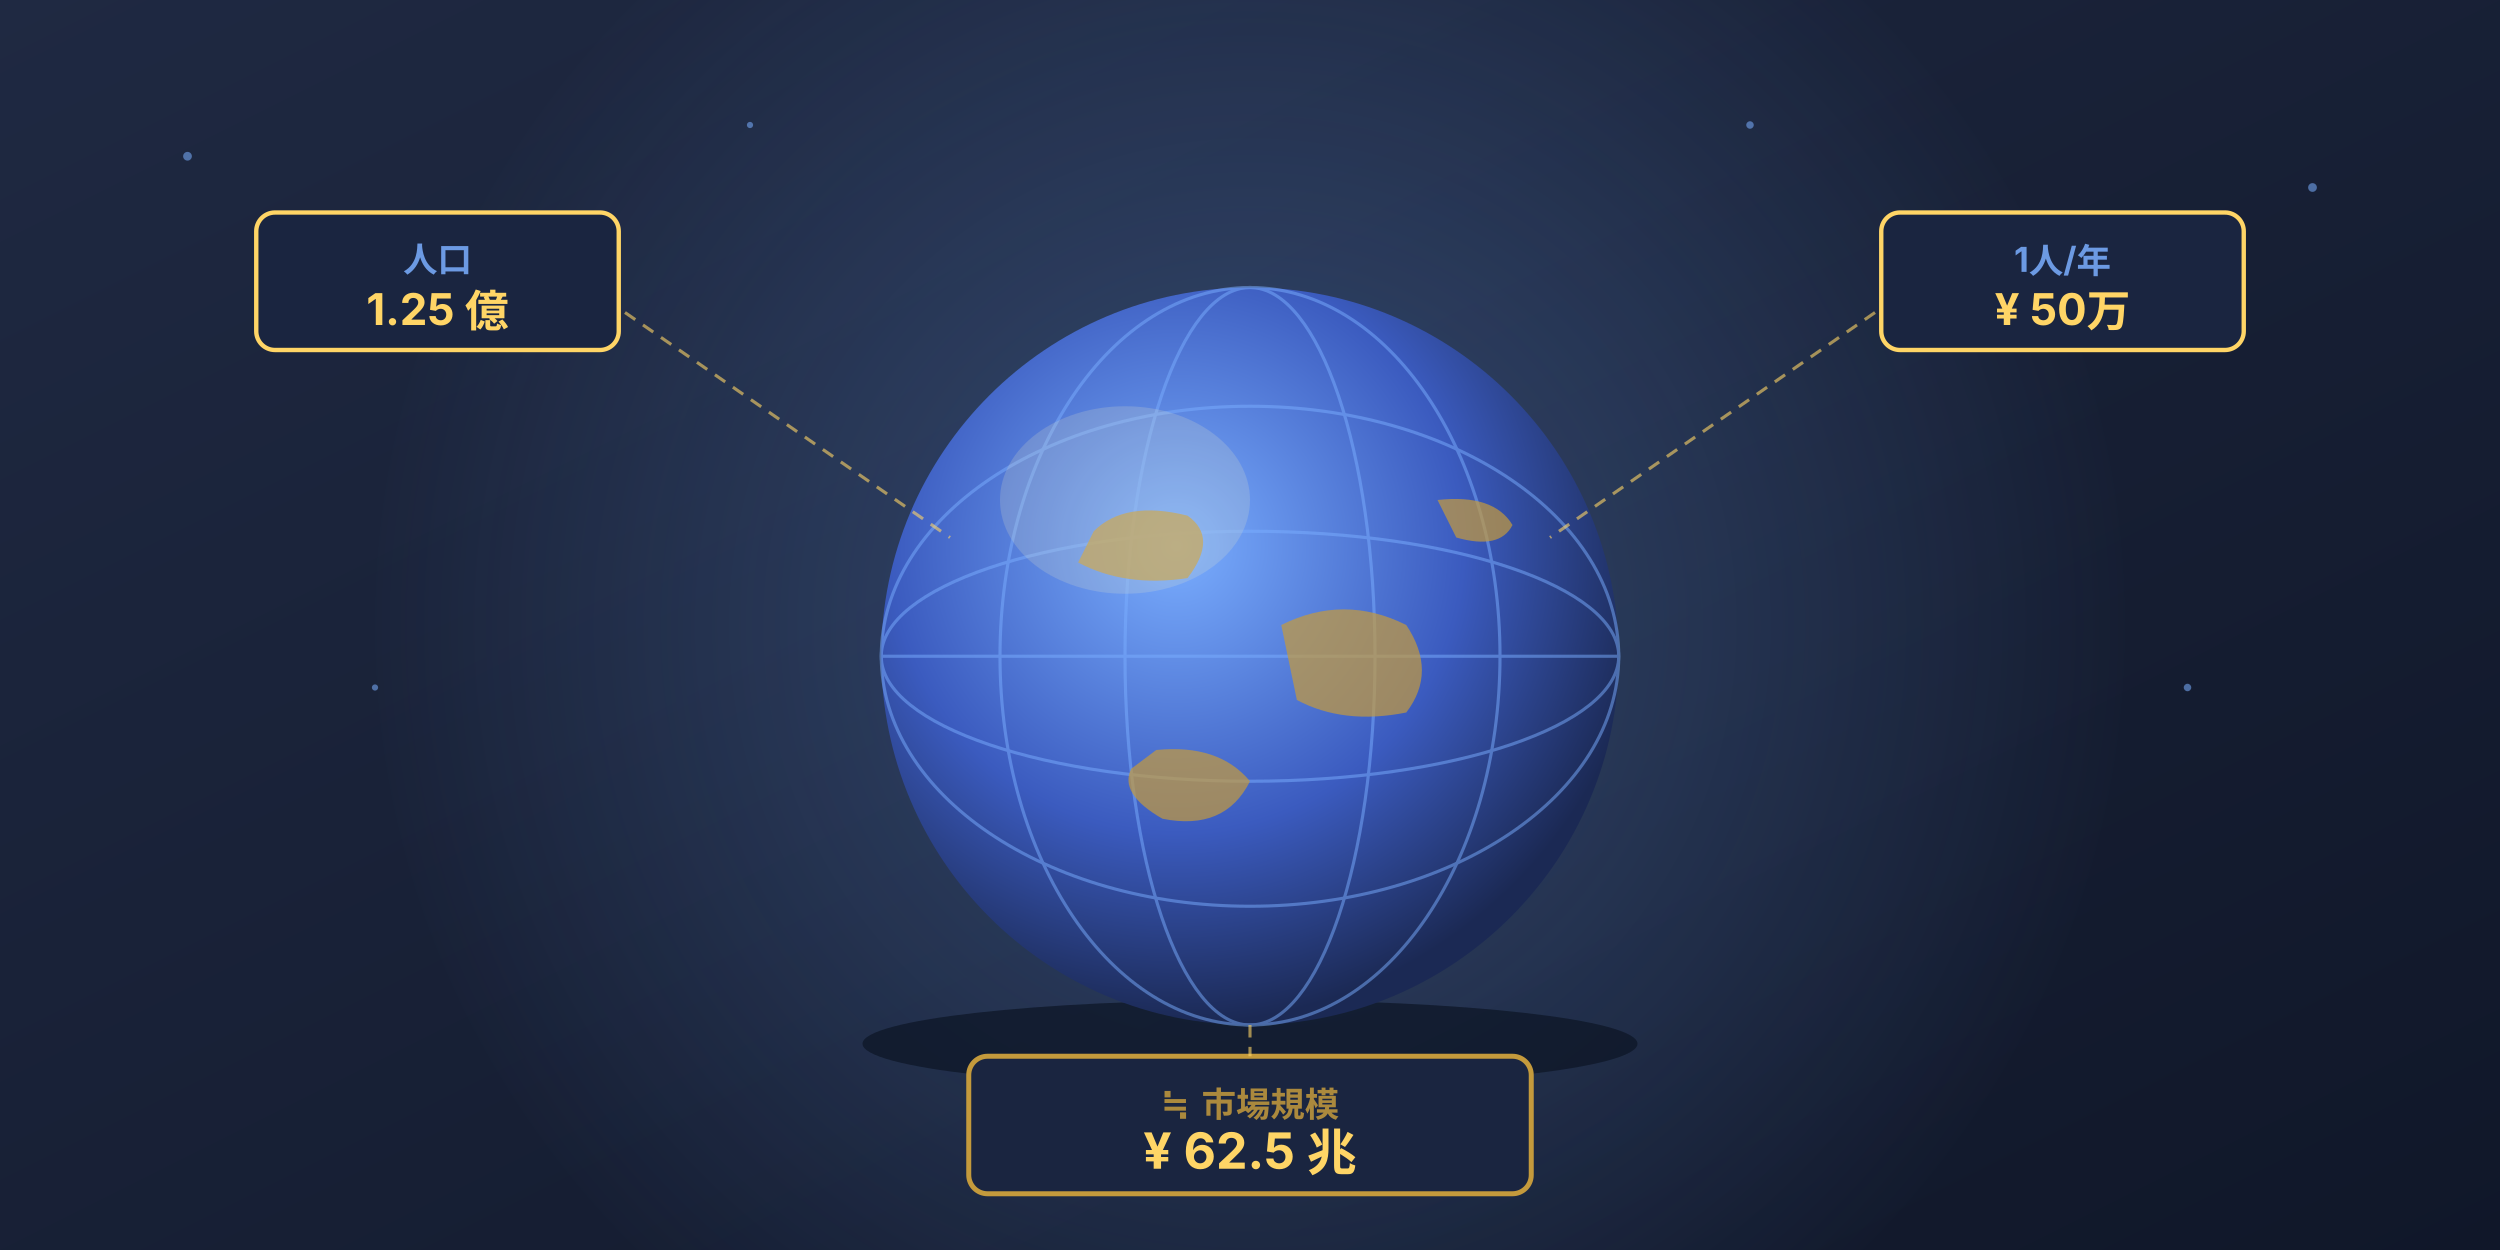
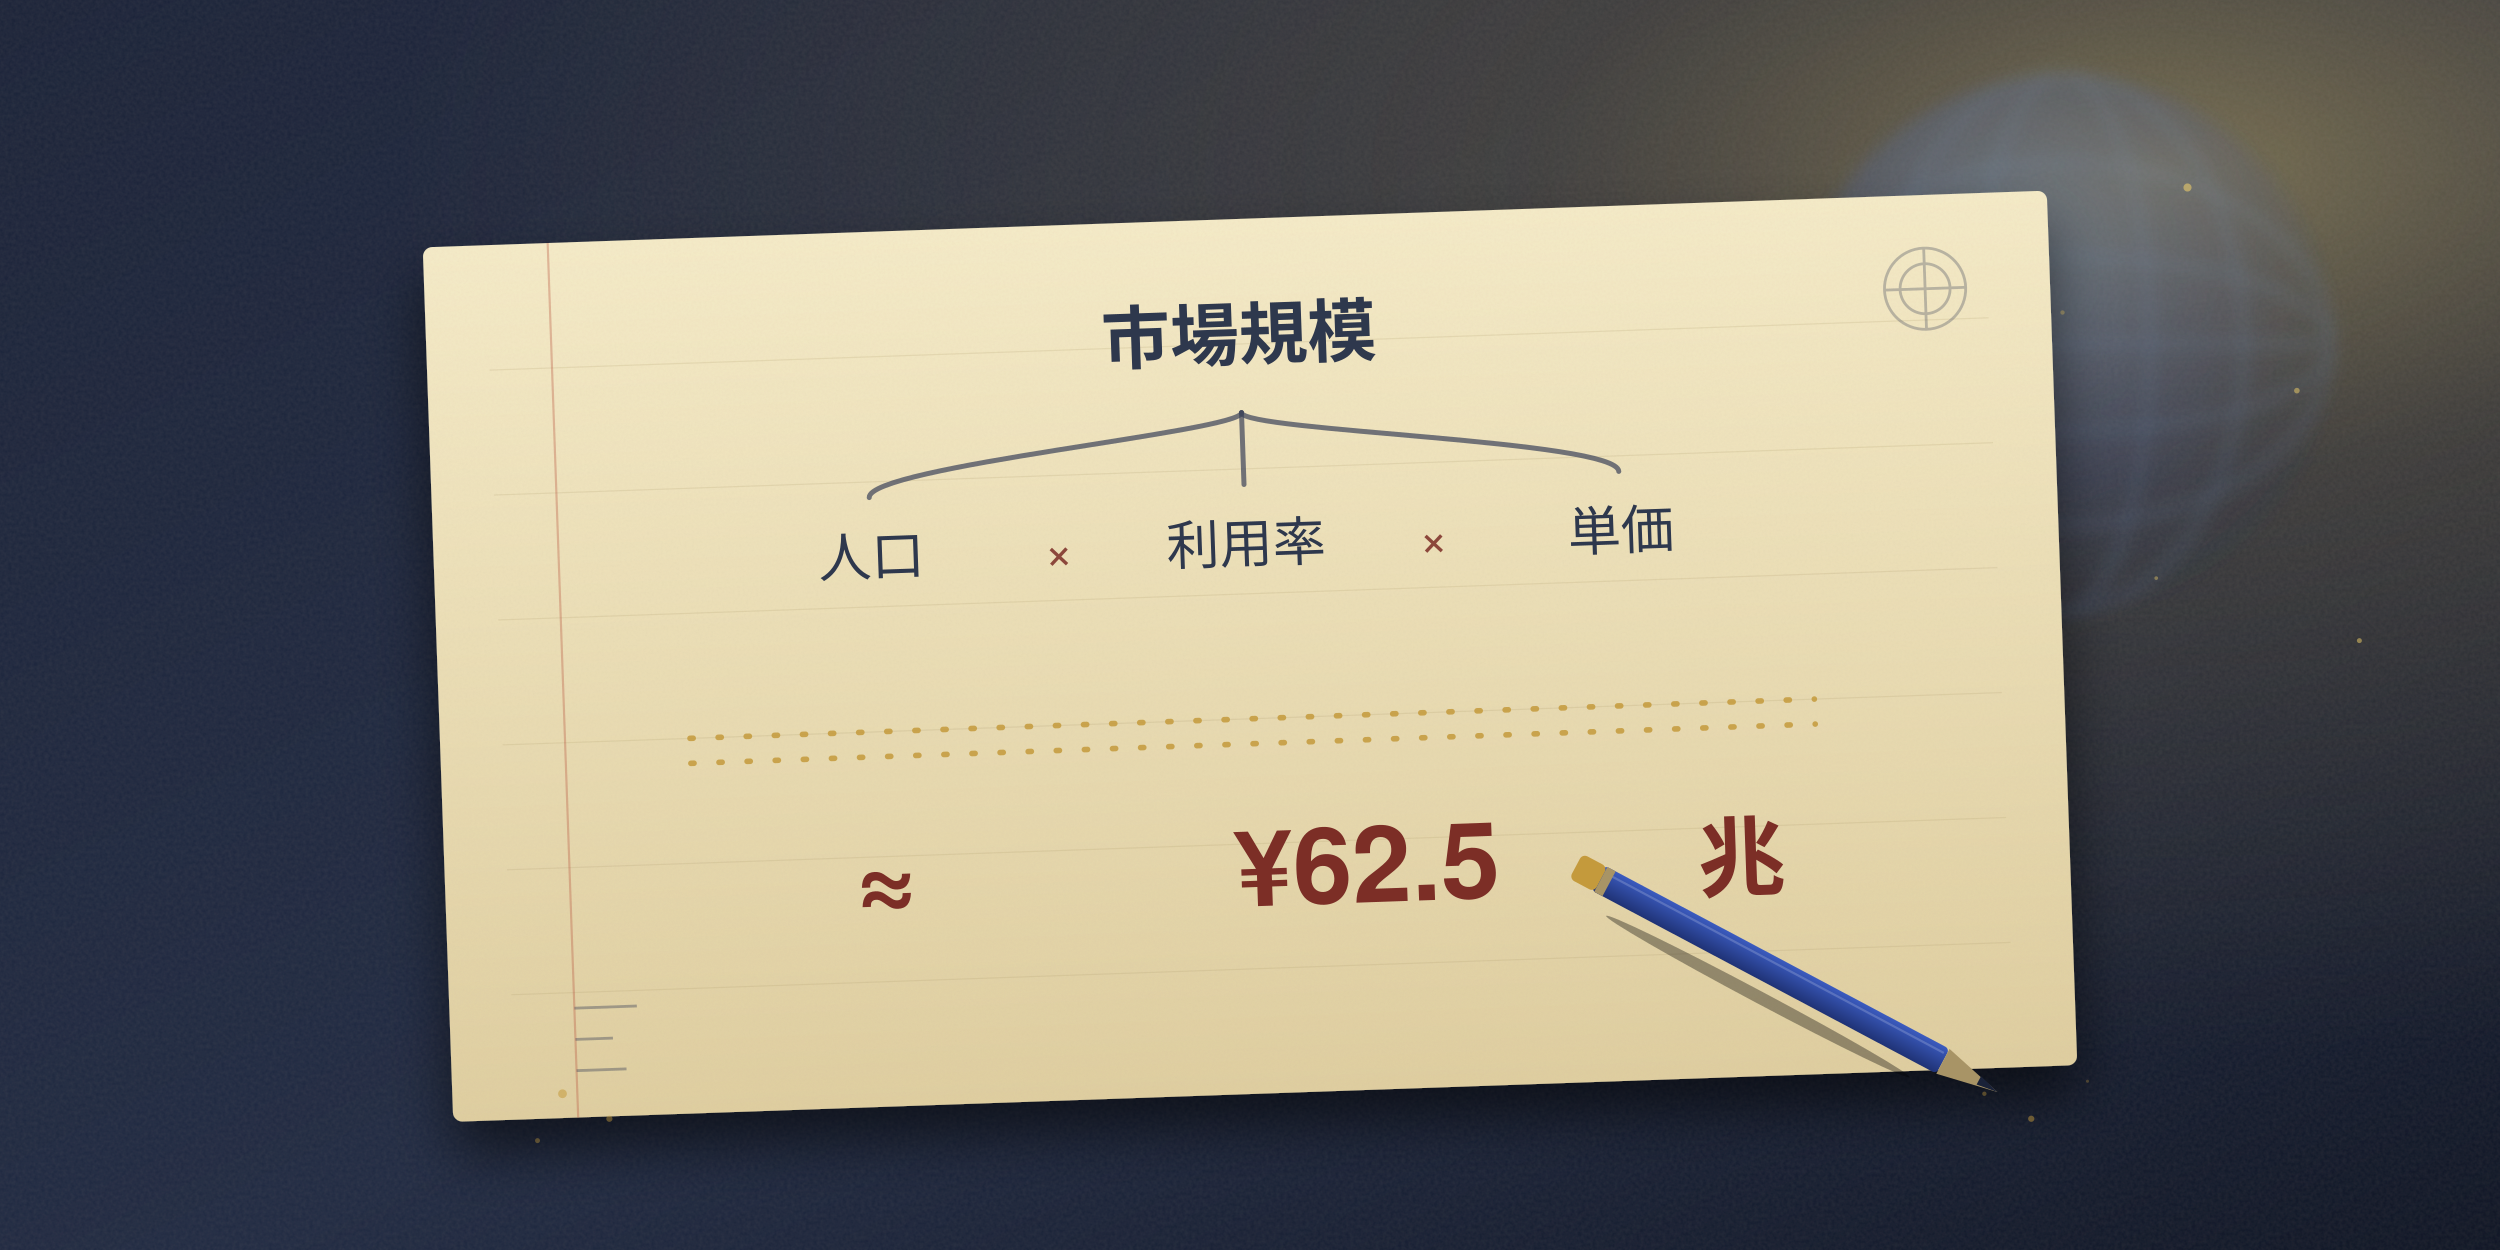
<svg xmlns="http://www.w3.org/2000/svg" viewBox="0 0 800 400" preserveAspectRatio="xMidYMid slice">
  <defs>
-     <linearGradient id="bg-f1" x1="0" y1="0" x2="1" y2="1">
-       <stop offset="0%" stop-color="#1F2942" />
-       <stop offset="100%" stop-color="#101729" />
+     <linearGradient id="desk-f1" x1="0" y1="0" x2="1" y2="1">
+       <stop offset="0%" stop-color="#1A2238" />
+       <stop offset="55%" stop-color="#1F2942" />
+       <stop offset="100%" stop-color="#0E1424" />
    </linearGradient>
-     <radialGradient id="globe-f1" cx="0.4" cy="0.35" r="0.65">
-       <stop offset="0%" stop-color="#7AAEFF" />
-       <stop offset="60%" stop-color="#3B5BBF" />
-       <stop offset="100%" stop-color="#1B2954" />
+     <radialGradient id="lamp-f1" cx="0.86" cy="0.14" r="0.7">
+       <stop offset="0%" stop-color="#F4D26A" stop-opacity="0.42" />
+       <stop offset="35%" stop-color="#C49A3C" stop-opacity="0.20" />
+       <stop offset="100%" stop-color="#C49A3C" stop-opacity="0" />
    </radialGradient>
-     <radialGradient id="glow-f1" cx="0.5" cy="0.5" r="0.5">
-       <stop offset="0%" stop-color="#7AAEFF" stop-opacity="0.30" />
-       <stop offset="100%" stop-color="#7AAEFF" stop-opacity="0" />
+     <linearGradient id="paper-f1" x1="0" y1="0" x2="0" y2="1">
+       <stop offset="0%" stop-color="#F5EBC8" />
+       <stop offset="100%" stop-color="#DFCEA0" />
+     </linearGradient>
+     <linearGradient id="pencil-f1" x1="0" y1="0" x2="0" y2="1">
+       <stop offset="0%" stop-color="#3B5BBF" />
+       <stop offset="100%" stop-color="#1F3275" />
+     </linearGradient>
+     <radialGradient id="globe-f1" cx="0.4" cy="0.35" r="0.7">
+       <stop offset="0%" stop-color="#7AAEFF" stop-opacity="0.55" />
+       <stop offset="60%" stop-color="#3B5BBF" stop-opacity="0.30" />
+       <stop offset="100%" stop-color="#1B2954" stop-opacity="0.08" />
    </radialGradient>
+     <filter id="grain-f1" x="0%" y="0%" width="100%" height="100%">
+       <feTurbulence type="fractalNoise" baseFrequency="0.85" numOctaves="2" seed="3" />
+       <feColorMatrix type="matrix" values="0 0 0 0 0.42  0 0 0 0 0.36  0 0 0 0 0.27  0 0 0 0.20 0" />
+       <feComposite operator="in" in2="SourceGraphic" />
+     </filter>
+     <filter id="paperGrain-f1" x="0%" y="0%" width="100%" height="100%">
+       <feTurbulence type="fractalNoise" baseFrequency="1.2" numOctaves="2" seed="7" />
+       <feColorMatrix type="matrix" values="0 0 0 0 0.55  0 0 0 0 0.46  0 0 0 0 0.30  0 0 0 0.18 0" />
+       <feComposite operator="in" in2="SourceGraphic" />
+     </filter>
+     <filter id="cardShadow-f1" x="-15%" y="-15%" width="130%" height="135%">
+       <feGaussianBlur in="SourceAlpha" stdDeviation="9" />
+       <feOffset dx="0" dy="10" />
+       <feComponentTransfer>
+         <feFuncA type="linear" slope="0.55" />
+       </feComponentTransfer>
+       <feMerge>
+         <feMergeNode />
+         <feMergeNode in="SourceGraphic" />
+       </feMerge>
+     </filter>
+     <filter id="softBlur-f1">
+       <feGaussianBlur stdDeviation="2.5" />
+     </filter>
  </defs>
-   <rect width="800" height="400" fill="url(#bg-f1)" />
-   <circle cx="400" cy="200" r="280" fill="url(#glow-f1)" />
-   <g transform="translate(400,210)">
-     <ellipse cx="0" cy="124" rx="124" ry="14" fill="#0B1424" opacity="0.7" />
-     <circle cx="0" cy="0" r="118" fill="url(#globe-f1)" />
-     <g fill="none" stroke="#7AAEFF" stroke-width="1" opacity="0.5">
-       <ellipse cx="0" cy="0" rx="118" ry="40" />
-       <ellipse cx="0" cy="0" rx="118" ry="80" />
-       <ellipse cx="0" cy="0" rx="40" ry="118" />
-       <ellipse cx="0" cy="0" rx="80" ry="118" />
-       <line x1="-118" y1="0" x2="118" y2="0" />
-     </g>
-     <g fill="#C49A3C" opacity="0.7">
-       <path d="M -50 -40 Q -40 -50 -20 -45 Q -10 -38 -20 -25 Q -40 -22 -55 -30 Z" />
-       <path d="M 10 -10 Q 30 -20 50 -10 Q 60 5 50 18 Q 30 22 15 14 Z" />
-       <path d="M -30 30 Q -10 28 0 40 Q -8 56 -28 52 Q -42 44 -38 36 Z" />
-       <path d="M 60 -50 Q 78 -52 84 -42 Q 80 -34 66 -38 Z" />
-     </g>
-     <ellipse cx="-40" cy="-50" rx="40" ry="30" fill="#F4ECC4" opacity="0.18" />
-   </g>
-   <g font-family="'SF Pro Display','Helvetica Neue',sans-serif" font-weight="700">
-     <g transform="translate(140,90)">
-       <rect x="-58" y="-22" width="116" height="44" rx="6" fill="#1A2540" stroke="#FFD566" stroke-width="1.4" />
-       <text x="0" y="-3" text-anchor="middle" font-size="11" fill="#7AAEFF" opacity="0.85">人口</text>
-       <text x="0" y="14" text-anchor="middle" font-size="14" fill="#FFD566">1.25 億</text>
-     </g>
-     <g transform="translate(660,90)">
-       <rect x="-58" y="-22" width="116" height="44" rx="6" fill="#1A2540" stroke="#FFD566" stroke-width="1.4" />
-       <text x="0" y="-3" text-anchor="middle" font-size="11" fill="#7AAEFF" opacity="0.85">1人/年</text>
-       <text x="0" y="14" text-anchor="middle" font-size="14" fill="#FFD566">¥ 50万</text>
-     </g>
-     <g transform="translate(400,360)">
-       <rect x="-90" y="-22" width="180" height="44" rx="6" fill="#1A2540" stroke="#C49A3C" stroke-width="1.6" />
-       <text x="0" y="-3" text-anchor="middle" font-size="11" fill="#C49A3C" opacity="0.85">≒ 市場規模</text>
-       <text x="0" y="14" text-anchor="middle" font-size="16" fill="#FFD566">¥ 62.5 兆</text>
+   <rect width="800" height="400" fill="url(#desk-f1)" />
+   <rect width="800" height="400" fill="url(#lamp-f1)" />
+   <rect width="800" height="400" filter="url(#grain-f1)" opacity="0.55" />
+   <g transform="translate(660,110)" opacity="0.55" filter="url(#softBlur-f1)">
+     <circle cx="0" cy="0" r="86" fill="url(#globe-f1)" />
+     <g fill="none" stroke="#7AAEFF" stroke-width="0.8" opacity="0.55">
+       <ellipse cx="0" cy="0" rx="86" ry="28" />
+       <ellipse cx="0" cy="0" rx="86" ry="58" />
+       <ellipse cx="0" cy="0" rx="28" ry="86" />
+       <ellipse cx="0" cy="0" rx="58" ry="86" />
+       <line x1="-86" y1="0" x2="86" y2="0" />
    </g>
  </g>
-   <g stroke="#FFD566" stroke-width="1" stroke-dasharray="4 3" fill="none" opacity="0.6">
-     <line x1="200" y1="100" x2="304" y2="172" />
-     <line x1="600" y1="100" x2="496" y2="172" />
-     <line x1="400" y1="328" x2="400" y2="338" />
+   <g fill="#F4D26A">
+     <circle cx="700" cy="60" r="1.3" opacity="0.55" />
+     <circle cx="660" cy="100" r="0.7" opacity="0.40" />
+     <circle cx="735" cy="125" r="0.9" opacity="0.50" />
+     <circle cx="610" cy="140" r="0.5" opacity="0.35" />
+     <circle cx="690" cy="185" r="0.6" opacity="0.40" />
+     <circle cx="755" cy="205" r="0.8" opacity="0.50" />
+     <circle cx="635" cy="225" r="0.5" opacity="0.30" />
  </g>
-   <g fill="#7AAEFF" opacity="0.55">
-     <circle cx="60" cy="50" r="1.4" />
-     <circle cx="240" cy="40" r="1.0" />
-     <circle cx="560" cy="40" r="1.2" />
-     <circle cx="740" cy="60" r="1.4" />
-     <circle cx="120" cy="220" r="1.0" />
-     <circle cx="700" cy="220" r="1.2" />
+   <g transform="translate(400,210) rotate(-2)" filter="url(#cardShadow-f1)">
+     <rect x="-260" y="-140" width="520" height="280" rx="3" fill="url(#paper-f1)" />
+     <rect x="-260" y="-140" width="520" height="280" rx="3" filter="url(#paperGrain-f1)" opacity="0.55" />
+     <g stroke="#A89466" stroke-width="0.4" opacity="0.18">
+       <line x1="-240" y1="-100" x2="240" y2="-100" />
+       <line x1="-240" y1="-60" x2="240" y2="-60" />
+       <line x1="-240" y1="-20" x2="240" y2="-20" />
+       <line x1="-240" y1="20" x2="240" y2="20" />
+       <line x1="-240" y1="60" x2="240" y2="60" />
+       <line x1="-240" y1="100" x2="240" y2="100" />
+     </g>
+     <line x1="-220" y1="-140" x2="-220" y2="140" stroke="#B7553F" stroke-width="0.7" opacity="0.35" />
+     <g font-family="'Helvetica Neue','Hiragino Sans','Yu Gothic',sans-serif" fill="#2E374D">
+       <text x="0" y="-95" text-anchor="middle" font-size="22" font-weight="700">市場規模</text>
+       <path d="M 0 -78 C 0 -72, -120 -65, -120 -55" fill="none" stroke="#3B4258" stroke-width="1.6" stroke-linecap="round" opacity="0.7" />
+       <path d="M 0 -78 L 0 -55" fill="none" stroke="#3B4258" stroke-width="1.6" stroke-linecap="round" opacity="0.7" />
+       <path d="M 0 -78 C 0 -72, 120 -65, 120 -55" fill="none" stroke="#3B4258" stroke-width="1.6" stroke-linecap="round" opacity="0.7" />
+       <text x="-120" y="-30" text-anchor="middle" font-size="17" font-weight="500">人口</text>
+       <text x="0" y="-30" text-anchor="middle" font-size="17" font-weight="500">利用率</text>
+       <text x="120" y="-30" text-anchor="middle" font-size="17" font-weight="500">単価</text>
+       <text x="-60" y="-30" text-anchor="middle" font-size="16" font-weight="400" fill="#7B2D26" opacity="0.85">×</text>
+       <text x="60" y="-30" text-anchor="middle" font-size="16" font-weight="400" fill="#7B2D26" opacity="0.85">×</text>
+     </g>
+     <line x1="-180" y1="20" x2="180" y2="20" stroke="#C49A3C" stroke-width="1.8" opacity="0.85" stroke-linecap="round" stroke-dasharray="1 8" />
+     <line x1="-180" y1="28" x2="180" y2="28" stroke="#C49A3C" stroke-width="1.8" opacity="0.85" stroke-linecap="round" stroke-dasharray="1 8" />
+     <g font-family="'Helvetica Neue','Hiragino Sans','Yu Gothic',sans-serif">
+       <text x="-120" y="80" text-anchor="middle" font-size="34" font-weight="700" fill="#7B2D26">≈</text>
+       <text x="35" y="80" text-anchor="middle" font-size="34" font-weight="700" fill="#7B2D26">¥62.5</text>
+       <text x="155" y="80" text-anchor="middle" font-size="28" font-weight="600" fill="#7B2D26">兆</text>
+     </g>
+     <g stroke="#3B4258" stroke-width="0.9" fill="none" opacity="0.32">
+       <circle cx="220" cy="-110" r="13" />
+       <circle cx="220" cy="-110" r="8" />
+       <line x1="220" y1="-123" x2="220" y2="-97" />
+       <line x1="207" y1="-110" x2="233" y2="-110" />
+     </g>
+     <g stroke="#3B4258" stroke-width="0.9" fill="none" opacity="0.4">
+       <line x1="-220" y1="105" x2="-200" y2="105" />
+       <line x1="-220" y1="115" x2="-208" y2="115" />
+       <line x1="-220" y1="125" x2="-204" y2="125" />
+     </g>
+   </g>
+   <g transform="translate(580,318) rotate(28)">
+     <rect x="-78" y="-5" width="125" height="9" rx="1.5" fill="url(#pencil-f1)" />
+     <rect x="-86" y="-5" width="9" height="9" rx="1.8" fill="#C49A3C" />
+     <rect x="-77" y="-5" width="3" height="9" fill="#A89466" />
+     <polygon points="47,-5 47,4 67,0" fill="#A89466" />
+     <polygon points="60,-2 60,1 67,0" fill="#1A2238" />
+     <line x1="-74" y1="-3" x2="46" y2="-3" stroke="#FFFFFF" stroke-width="0.7" opacity="0.18" />
+     <ellipse cx="-15" cy="9" rx="55" ry="2" fill="#000000" opacity="0.35" />
+   </g>
+   <g fill="#C49A3C">
+     <circle cx="180" cy="350" r="1.4" opacity="0.55" />
+     <circle cx="195" cy="358" r="1.0" opacity="0.45" />
+     <circle cx="172" cy="365" r="0.8" opacity="0.40" />
+     <circle cx="650" cy="358" r="1.0" opacity="0.50" />
+     <circle cx="635" cy="350" r="0.7" opacity="0.40" />
+     <circle cx="668" cy="346" r="0.5" opacity="0.30" />
  </g>
</svg>
